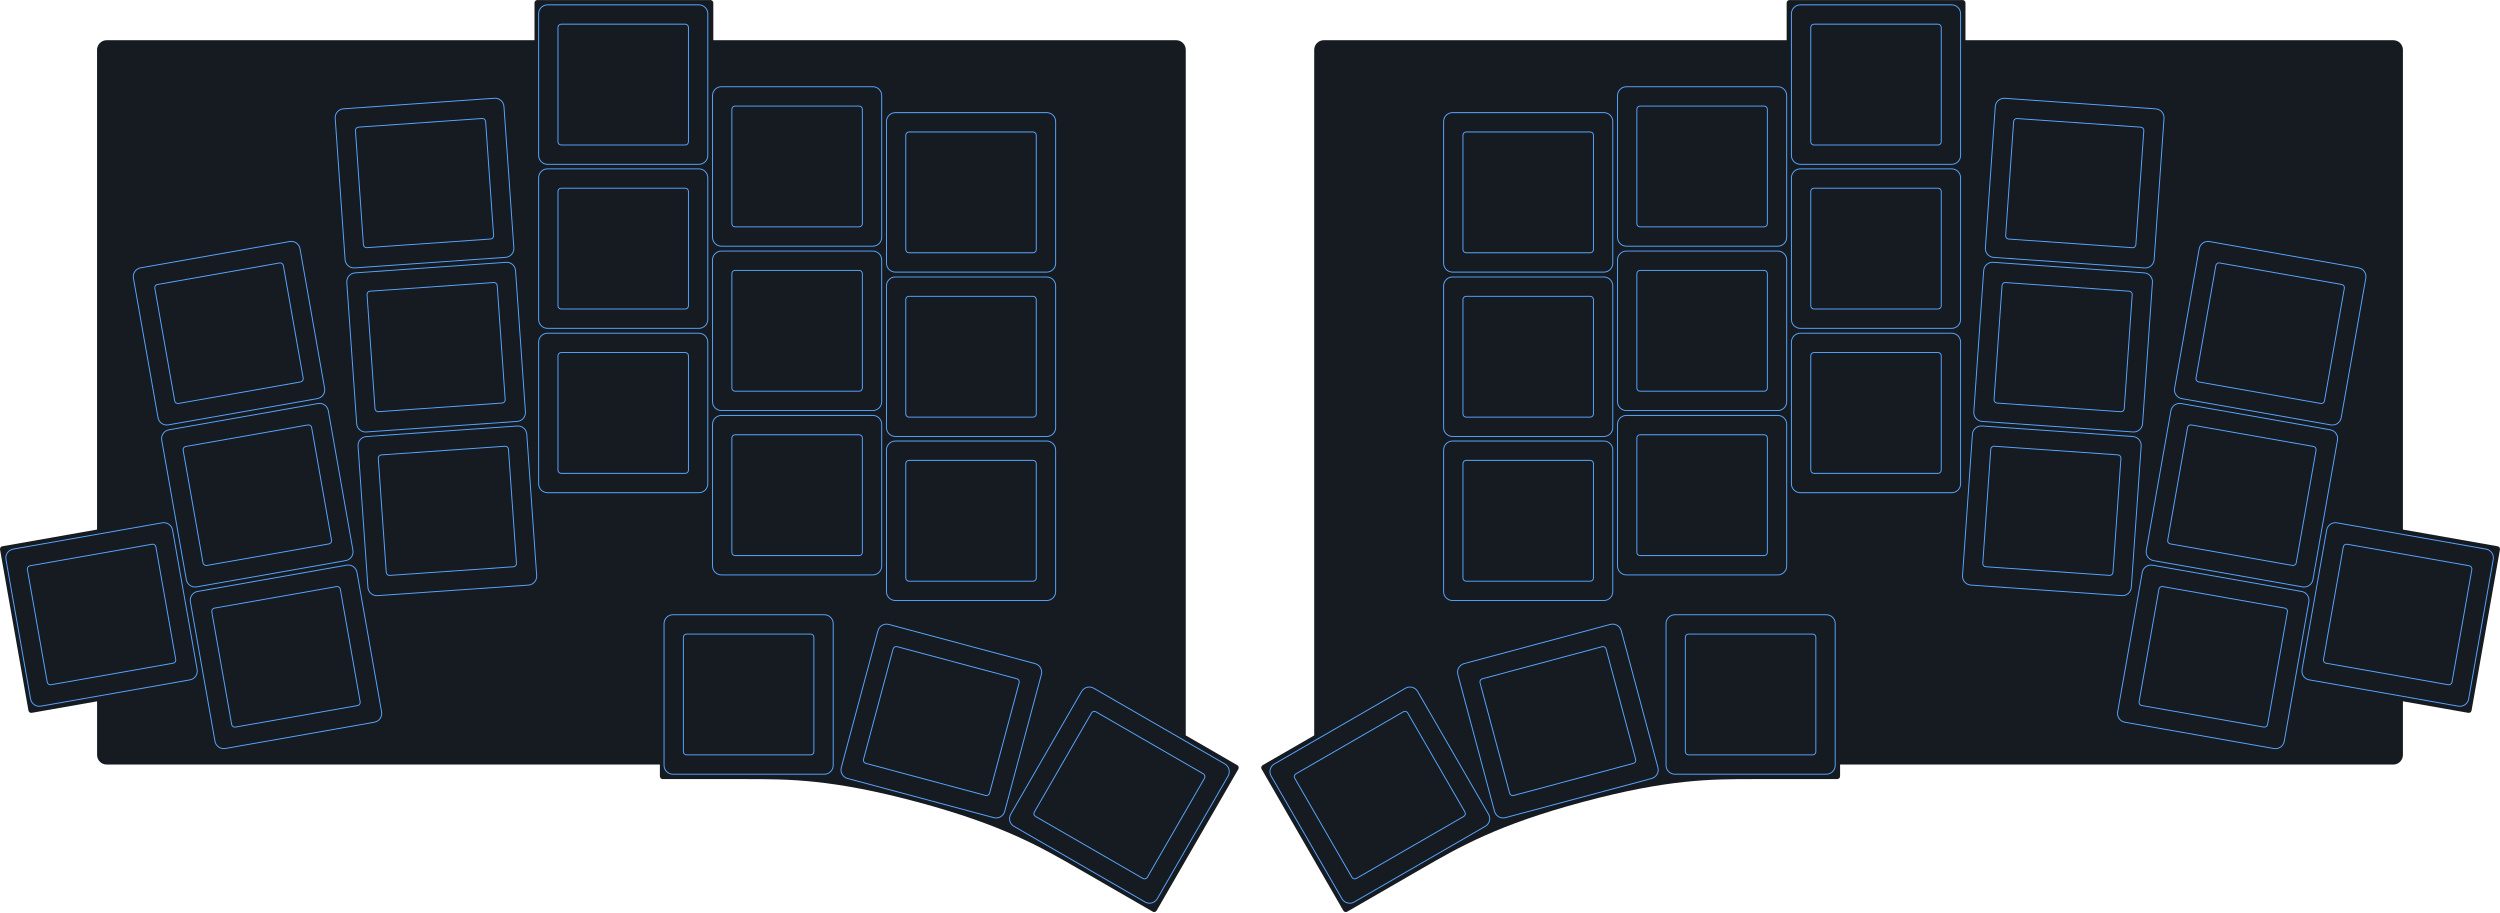
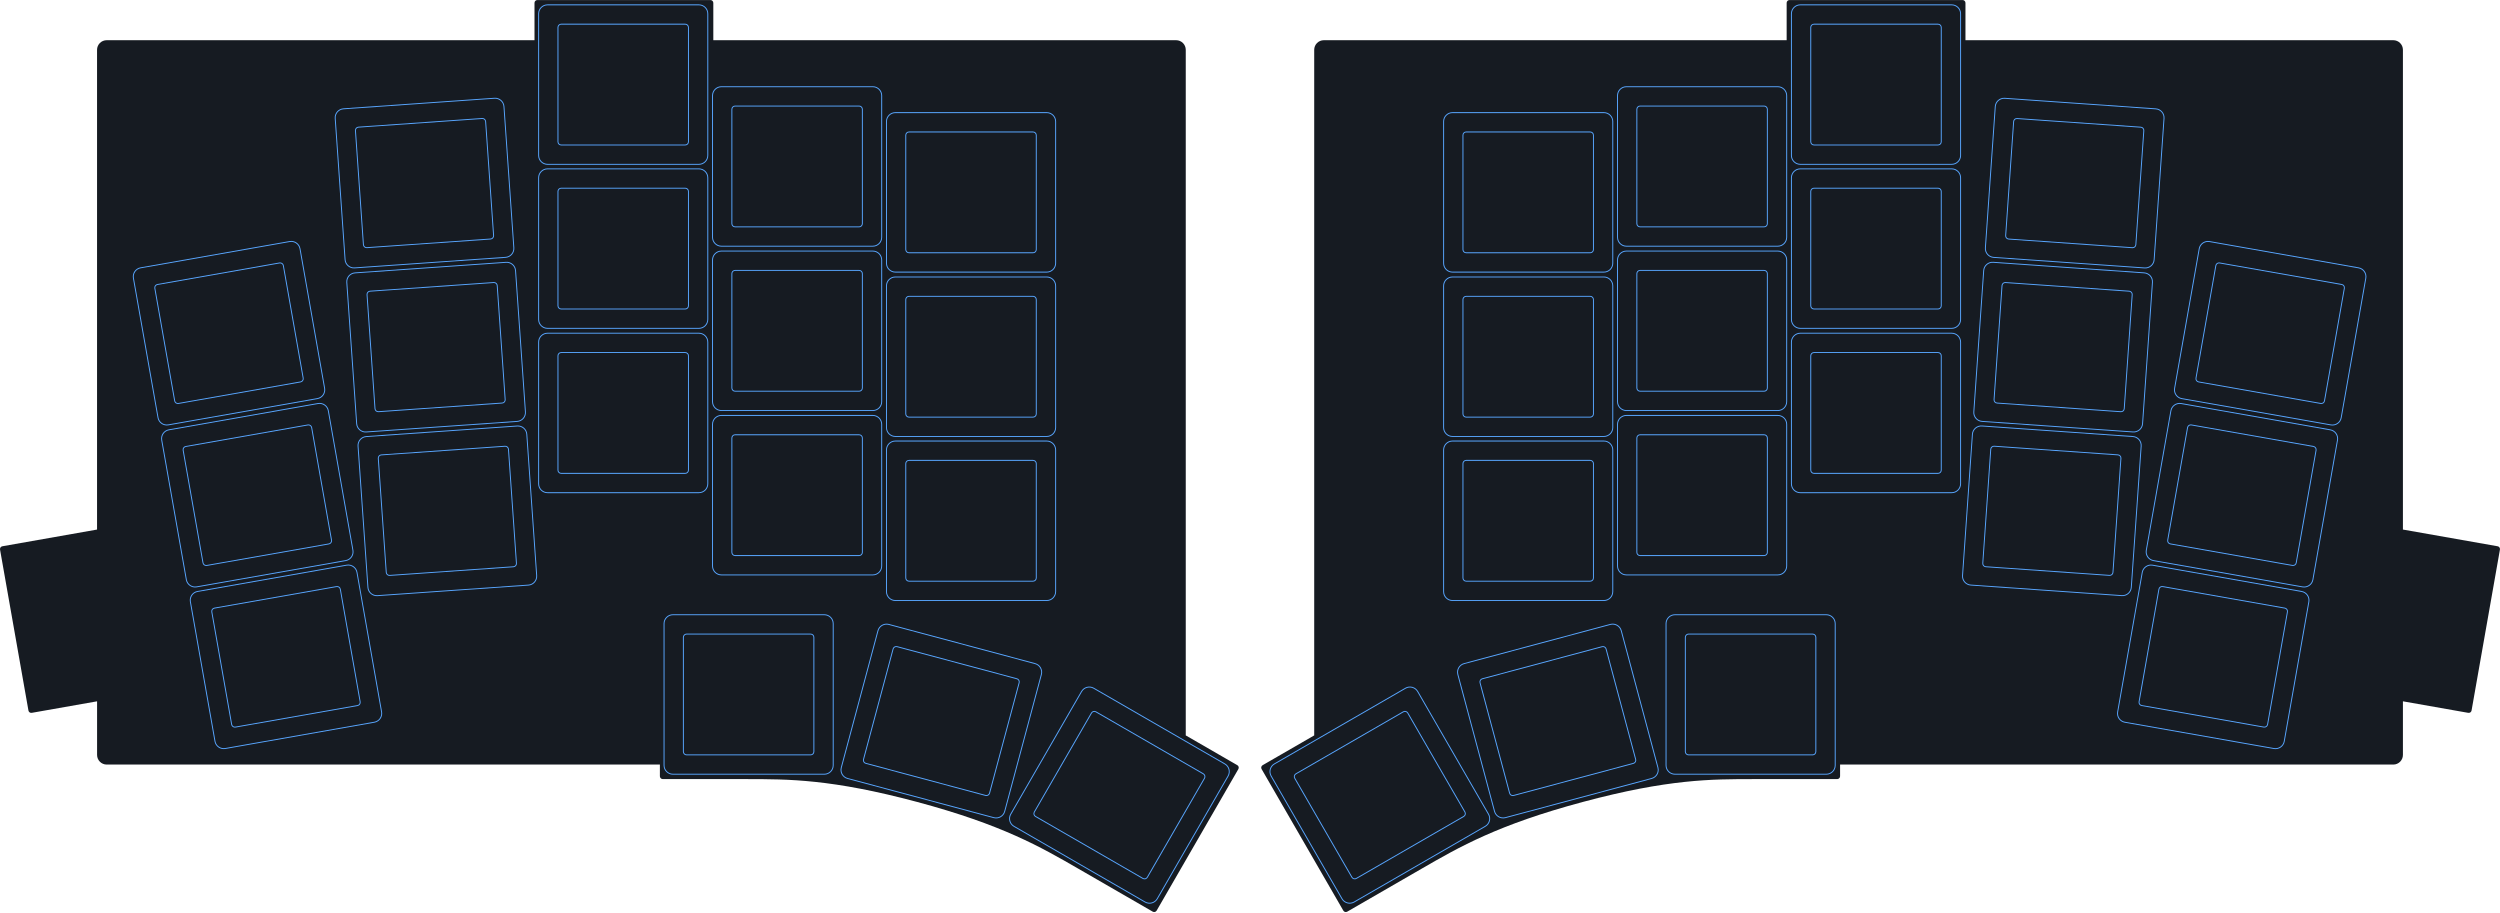
<svg xmlns="http://www.w3.org/2000/svg" width="258.64mm" height="94.36mm" viewBox="0 0 733.16 267.46">
  <defs>
    <style>
      .cls-1 {
        fill: #161b22;
      }

      .cls-2 {
        fill: none;
        stroke: #58a6ff;
        stroke-miterlimit: 10;
        stroke-width: .28px;
      }
    </style>
  </defs>
  <g id="Shape">
    <path class="cls-1" d="M.69,160.19l27.77-4.9V14.61c0-1.57,1.27-2.83,2.83-2.83h125.46V.84c0-.46,.38-.84,.84-.84h50.76c.46,0,.84,.38,.84,.84V11.78h135.72c1.57,0,2.83,1.27,2.83,2.83V215.66l15.12,8.73c.4,.23,.54,.74,.31,1.14l-23.97,41.51c-.23,.4-.74,.54-1.14,.31-2.77-1.6-13.03-7.52-21.72-12.54-11.22-6.48-22.44-12.96-47.42-19.65s-37.59-6.69-50.19-6.69c-10.77,0-21.38,0-24.37,0-.46,0-.84-.38-.84-.84v-3.42H31.3c-1.57,0-2.83-1.27-2.83-2.83v-15.72l-19.16,3.38c-.46,.08-.89-.22-.97-.68L.01,161.16c-.08-.46,.22-.89,.68-.97Z" />
    <path class="cls-1" d="M732.46,160.19l-27.77-4.9V14.61c0-1.57-1.27-2.83-2.83-2.83h-125.46V.84c0-.46-.38-.84-.84-.84h-50.76c-.46,0-.84,.38-.84,.84V11.78h-135.72c-1.57,0-2.83,1.27-2.83,2.83V215.66l-15.12,8.73c-.4,.23-.54,.74-.31,1.14l23.97,41.51c.23,.4,.74,.54,1.14,.31,2.77-1.6,13.03-7.52,21.72-12.54,11.22-6.48,22.44-12.96,47.42-19.65s37.59-6.69,50.19-6.69c10.77,0,21.38,0,24.37,0,.46,0,.84-.38,.84-.84v-3.42h162.23c1.57,0,2.83-1.27,2.83-2.83v-15.72l19.16,3.38c.46,.08,.89-.22,.97-.68l8.32-47.2c.08-.46-.22-.89-.68-.97Z" />
  </g>
  <g id="Keys_Kopie" data-name="Keys Kopie">
    <g id="Keycaps">
      <rect class="cls-2" x="259.97" y="33.02" width="49.61" height="46.77" rx="2.61" ry="2.61" />
      <rect class="cls-2" x="259.97" y="81.22" width="49.61" height="46.77" rx="2.61" ry="2.61" />
      <rect class="cls-2" x="259.97" y="129.33" width="49.61" height="46.77" rx="2.61" ry="2.61" />
      <rect class="cls-2" x="208.96" y="25.42" width="49.61" height="46.77" rx="2.61" ry="2.61" />
      <rect class="cls-2" x="208.96" y="73.62" width="49.61" height="46.77" rx="2.61" ry="2.61" />
      <rect class="cls-2" x="208.96" y="121.82" width="49.61" height="46.77" rx="2.61" ry="2.61" />
      <rect class="cls-2" x="157.96" y="1.41" width="49.61" height="46.77" rx="2.61" ry="2.61" />
      <rect class="cls-2" x="157.96" y="49.51" width="49.61" height="46.77" rx="2.61" ry="2.61" />
      <rect class="cls-2" x="157.96" y="97.71" width="49.61" height="46.77" rx="2.61" ry="2.61" />
      <rect class="cls-2" x="194.74" y="180.27" width="49.61" height="46.77" rx="2.61" ry="2.61" />
      <rect class="cls-2" x="99.69" y="30.3" width="49.61" height="46.77" rx="2.61" ry="2.61" transform="translate(-3.44 8.81) rotate(-4)" />
      <rect class="cls-2" x="103.09" y="78.41" width="49.61" height="46.77" rx="2.61" ry="2.61" transform="translate(-6.79 9.17) rotate(-4)" />
      <rect class="cls-2" x="106.39" y="126.41" width="49.61" height="46.77" rx="2.61" ry="2.61" transform="translate(-10.13 9.52) rotate(-4)" />
      <rect class="cls-2" x="42.36" y="74.32" width="49.61" height="46.77" rx="2.61" ry="2.61" transform="translate(-15.95 13.15) rotate(-10)" />
      <rect class="cls-2" x="50.66" y="121.83" width="49.61" height="46.77" rx="2.61" ry="2.61" transform="translate(-24.07 15.31) rotate(-10)" />
      <rect class="cls-2" x="59.06" y="169.23" width="49.61" height="46.77" rx="2.61" ry="2.61" transform="translate(-32.17 17.49) rotate(-10)" />
      <rect class="cls-2" x="252.67" y="186.64" width="46.77" height="49.61" rx="2.61" ry="2.61" transform="translate(.37 423.37) rotate(-75)" />
      <rect class="cls-2" x="304.89" y="208.37" width="46.77" height="49.61" rx="2.61" ry="2.61" transform="translate(-37.79 400.88) rotate(-60)" />
-       <rect class="cls-2" x="4.98" y="156.81" width="49.61" height="46.77" rx="2.61" ry="2.61" transform="translate(-30.84 7.91) rotate(-10)" />
    </g>
    <g>
      <rect class="cls-2" x="265.63" y="38.69" width="38.27" height="35.43" rx=".95" ry=".95" />
      <rect class="cls-2" x="265.63" y="86.89" width="38.27" height="35.43" rx=".95" ry=".95" />
      <rect class="cls-2" x="265.63" y="135" width="38.27" height="35.43" rx=".95" ry=".95" />
      <rect class="cls-2" x="214.63" y="31.09" width="38.27" height="35.43" rx=".95" ry=".95" />
      <rect class="cls-2" x="214.63" y="79.29" width="38.27" height="35.43" rx=".95" ry=".95" />
      <rect class="cls-2" x="214.63" y="127.49" width="38.27" height="35.43" rx=".95" ry=".95" />
      <rect class="cls-2" x="163.63" y="7.08" width="38.27" height="35.43" rx=".95" ry=".95" />
      <rect class="cls-2" x="163.63" y="55.18" width="38.27" height="35.43" rx=".95" ry=".95" />
      <rect class="cls-2" x="163.63" y="103.38" width="38.27" height="35.43" rx=".95" ry=".95" />
      <rect class="cls-2" x="200.41" y="185.94" width="38.27" height="35.43" rx=".95" ry=".95" />
      <rect class="cls-2" x="105.36" y="35.97" width="38.27" height="35.43" rx=".95" ry=".95" transform="translate(-3.44 8.81) rotate(-4)" />
      <rect class="cls-2" x="108.76" y="84.07" width="38.27" height="35.43" rx=".95" ry=".95" transform="translate(-6.79 9.17) rotate(-4)" />
      <rect class="cls-2" x="112.06" y="132.08" width="38.27" height="35.43" rx=".95" ry=".95" transform="translate(-10.13 9.52) rotate(-4)" />
      <rect class="cls-2" x="48.03" y="79.99" width="38.27" height="35.43" rx=".95" ry=".95" transform="translate(-15.95 13.15) rotate(-10)" />
      <rect class="cls-2" x="56.33" y="127.5" width="38.27" height="35.43" rx=".95" ry=".95" transform="translate(-24.07 15.31) rotate(-10)" />
      <rect class="cls-2" x="64.73" y="174.9" width="38.27" height="35.43" rx=".95" ry=".95" transform="translate(-32.17 17.49) rotate(-10)" />
      <rect class="cls-2" x="258.34" y="192.31" width="35.43" height="38.27" rx=".95" ry=".95" transform="translate(.37 423.37) rotate(-75)" />
      <rect class="cls-2" x="310.56" y="214.04" width="35.43" height="38.27" rx=".95" ry=".95" transform="translate(-37.79 400.88) rotate(-60)" />
-       <rect class="cls-2" x="10.65" y="162.48" width="38.27" height="35.43" rx=".95" ry=".95" transform="translate(-30.84 7.91) rotate(-10)" />
    </g>
    <g id="Keycaps-2" data-name="Keycaps">
      <rect class="cls-2" x="423.36" y="33.02" width="49.61" height="46.77" rx="2.61" ry="2.61" />
      <rect class="cls-2" x="423.36" y="81.22" width="49.61" height="46.77" rx="2.61" ry="2.61" />
      <rect class="cls-2" x="423.36" y="129.33" width="49.61" height="46.77" rx="2.61" ry="2.61" />
      <rect class="cls-2" x="474.36" y="25.42" width="49.61" height="46.77" rx="2.61" ry="2.61" />
      <rect class="cls-2" x="474.36" y="73.62" width="49.61" height="46.77" rx="2.61" ry="2.61" />
      <rect class="cls-2" x="474.36" y="121.82" width="49.61" height="46.77" rx="2.61" ry="2.61" />
      <rect class="cls-2" x="525.36" y="1.41" width="49.61" height="46.77" rx="2.61" ry="2.61" />
      <rect class="cls-2" x="525.36" y="49.51" width="49.61" height="46.77" rx="2.61" ry="2.61" />
      <rect class="cls-2" x="525.36" y="97.71" width="49.61" height="46.77" rx="2.61" ry="2.61" />
      <rect class="cls-2" x="488.59" y="180.27" width="49.61" height="46.77" rx="2.61" ry="2.61" />
      <rect class="cls-2" x="585.05" y="28.89" width="46.77" height="49.61" rx="2.61" ry="2.61" transform="translate(512.43 656.9) rotate(-86)" />
      <rect class="cls-2" x="581.65" y="76.99" width="46.77" height="49.61" rx="2.61" ry="2.61" transform="translate(461.29 698.25) rotate(-86)" />
      <rect class="cls-2" x="578.35" y="124.99" width="46.77" height="49.61" rx="2.61" ry="2.61" transform="translate(410.33 739.61) rotate(-86)" />
      <rect class="cls-2" x="642.38" y="72.9" width="46.77" height="49.61" rx="2.61" ry="2.61" transform="translate(453.94 736.4) rotate(-80)" />
      <rect class="cls-2" x="634.08" y="120.41" width="46.77" height="49.61" rx="2.61" ry="2.61" transform="translate(400.29 767.48) rotate(-80)" />
      <rect class="cls-2" x="625.68" y="167.81" width="46.77" height="49.61" rx="2.61" ry="2.61" transform="translate(346.67 798.38) rotate(-80)" />
      <rect class="cls-2" x="432.07" y="188.06" width="49.61" height="46.77" rx="2.61" ry="2.61" transform="translate(-39.16 125.45) rotate(-15)" />
      <rect class="cls-2" x="379.85" y="209.78" width="49.61" height="46.77" rx="2.61" ry="2.61" transform="translate(-62.37 233.57) rotate(-30)" />
-       <rect class="cls-2" x="679.76" y="155.39" width="46.77" height="49.61" rx="2.61" ry="2.61" transform="translate(403.59 841.37) rotate(-80)" />
    </g>
    <g>
      <rect class="cls-2" x="429.03" y="38.69" width="38.27" height="35.43" rx=".95" ry=".95" />
      <rect class="cls-2" x="429.03" y="86.89" width="38.27" height="35.43" rx=".95" ry=".95" />
      <rect class="cls-2" x="429.03" y="135" width="38.27" height="35.43" rx=".95" ry=".95" />
      <rect class="cls-2" x="480.03" y="31.09" width="38.27" height="35.43" rx=".95" ry=".95" />
      <rect class="cls-2" x="480.03" y="79.29" width="38.27" height="35.43" rx=".95" ry=".95" />
      <rect class="cls-2" x="480.03" y="127.49" width="38.27" height="35.43" rx=".95" ry=".95" />
      <rect class="cls-2" x="531.03" y="7.08" width="38.27" height="35.43" rx=".95" ry=".95" />
      <rect class="cls-2" x="531.03" y="55.18" width="38.27" height="35.43" rx=".95" ry=".95" />
      <rect class="cls-2" x="531.03" y="103.38" width="38.27" height="35.43" rx=".95" ry=".95" />
      <rect class="cls-2" x="494.25" y="185.94" width="38.27" height="35.43" rx=".95" ry=".95" />
      <rect class="cls-2" x="590.72" y="34.56" width="35.43" height="38.27" rx=".95" ry=".95" transform="translate(512.44 656.9) rotate(-86)" />
      <rect class="cls-2" x="587.32" y="82.66" width="35.43" height="38.27" rx=".95" ry=".95" transform="translate(461.29 698.25) rotate(-86)" />
      <rect class="cls-2" x="584.02" y="130.66" width="35.43" height="38.27" rx=".95" ry=".95" transform="translate(410.33 739.61) rotate(-86)" />
      <rect class="cls-2" x="648.05" y="78.57" width="35.43" height="38.27" rx=".95" ry=".95" transform="translate(453.93 736.39) rotate(-80)" />
      <rect class="cls-2" x="639.75" y="126.08" width="35.43" height="38.27" rx=".95" ry=".95" transform="translate(400.29 767.47) rotate(-80)" />
      <rect class="cls-2" x="631.35" y="173.48" width="35.43" height="38.27" rx=".95" ry=".95" transform="translate(346.67 798.37) rotate(-80)" />
      <rect class="cls-2" x="437.73" y="193.73" width="38.27" height="35.43" rx=".95" ry=".95" transform="translate(-39.16 125.46) rotate(-15)" />
      <rect class="cls-2" x="385.52" y="215.45" width="38.27" height="35.43" rx=".95" ry=".95" transform="translate(-62.37 233.57) rotate(-30)" />
-       <rect class="cls-2" x="685.43" y="161.06" width="35.43" height="38.27" rx=".95" ry=".95" transform="translate(403.59 841.37) rotate(-80)" />
    </g>
  </g>
</svg>
